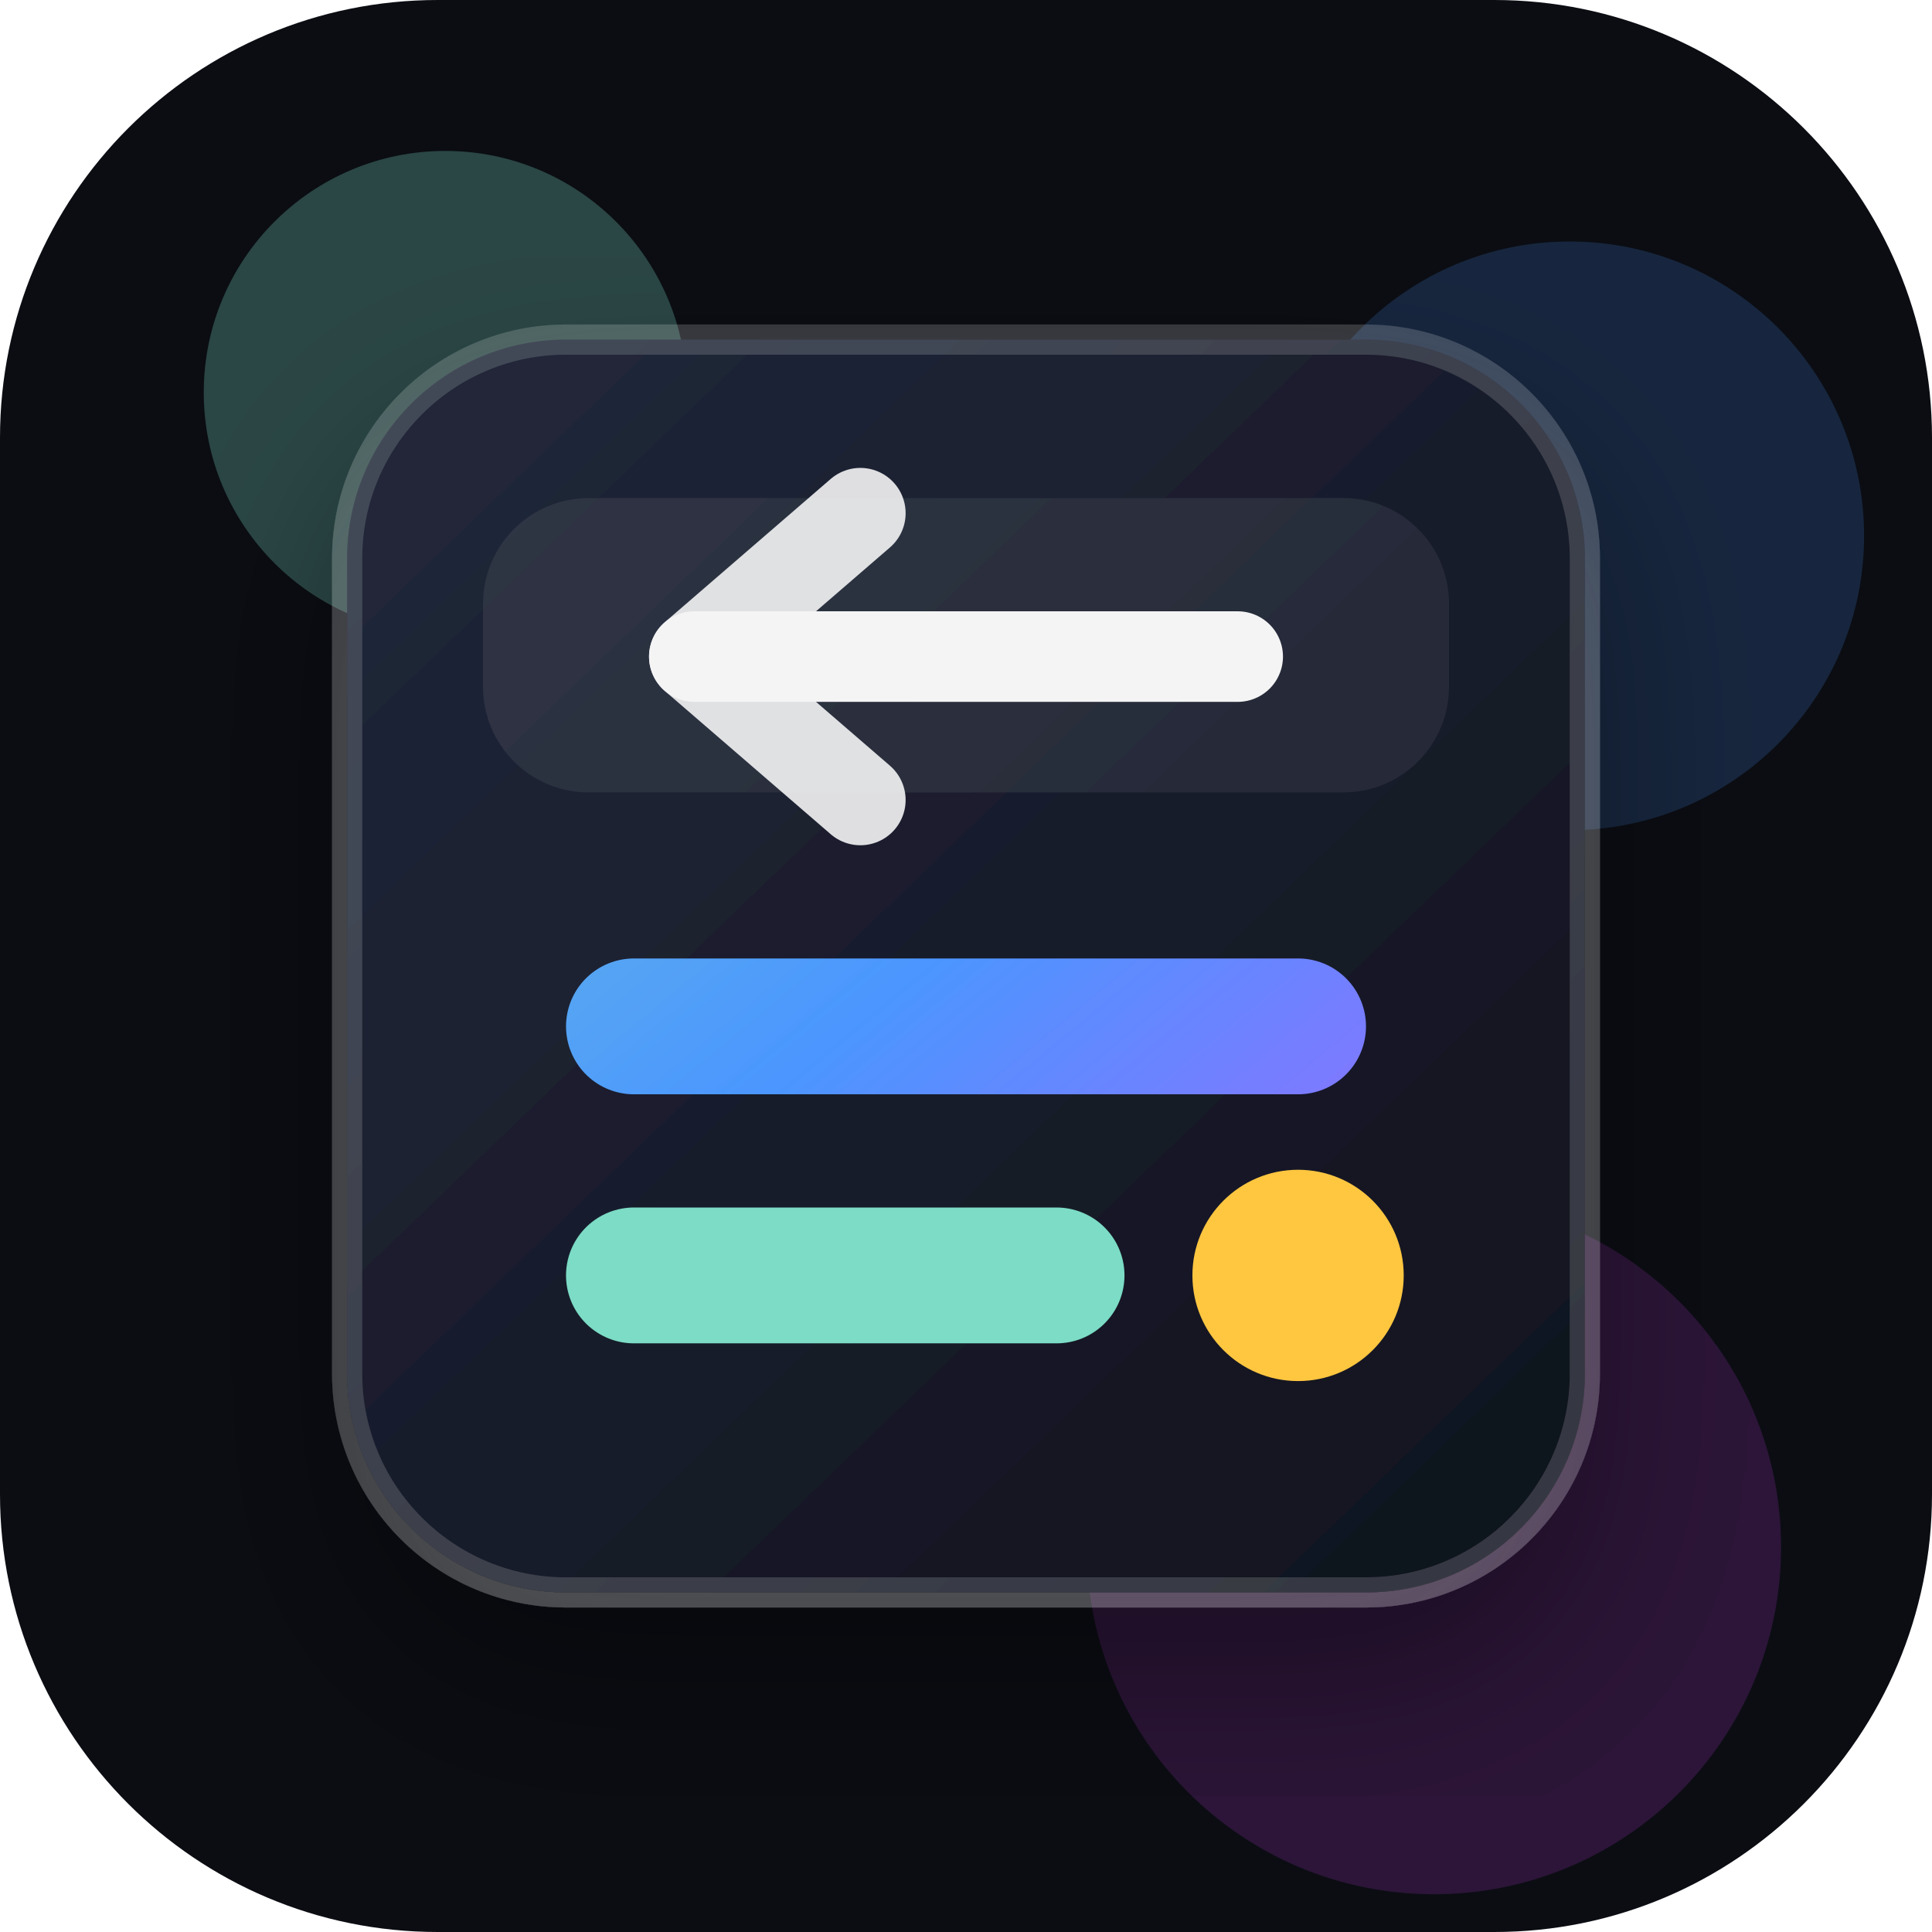
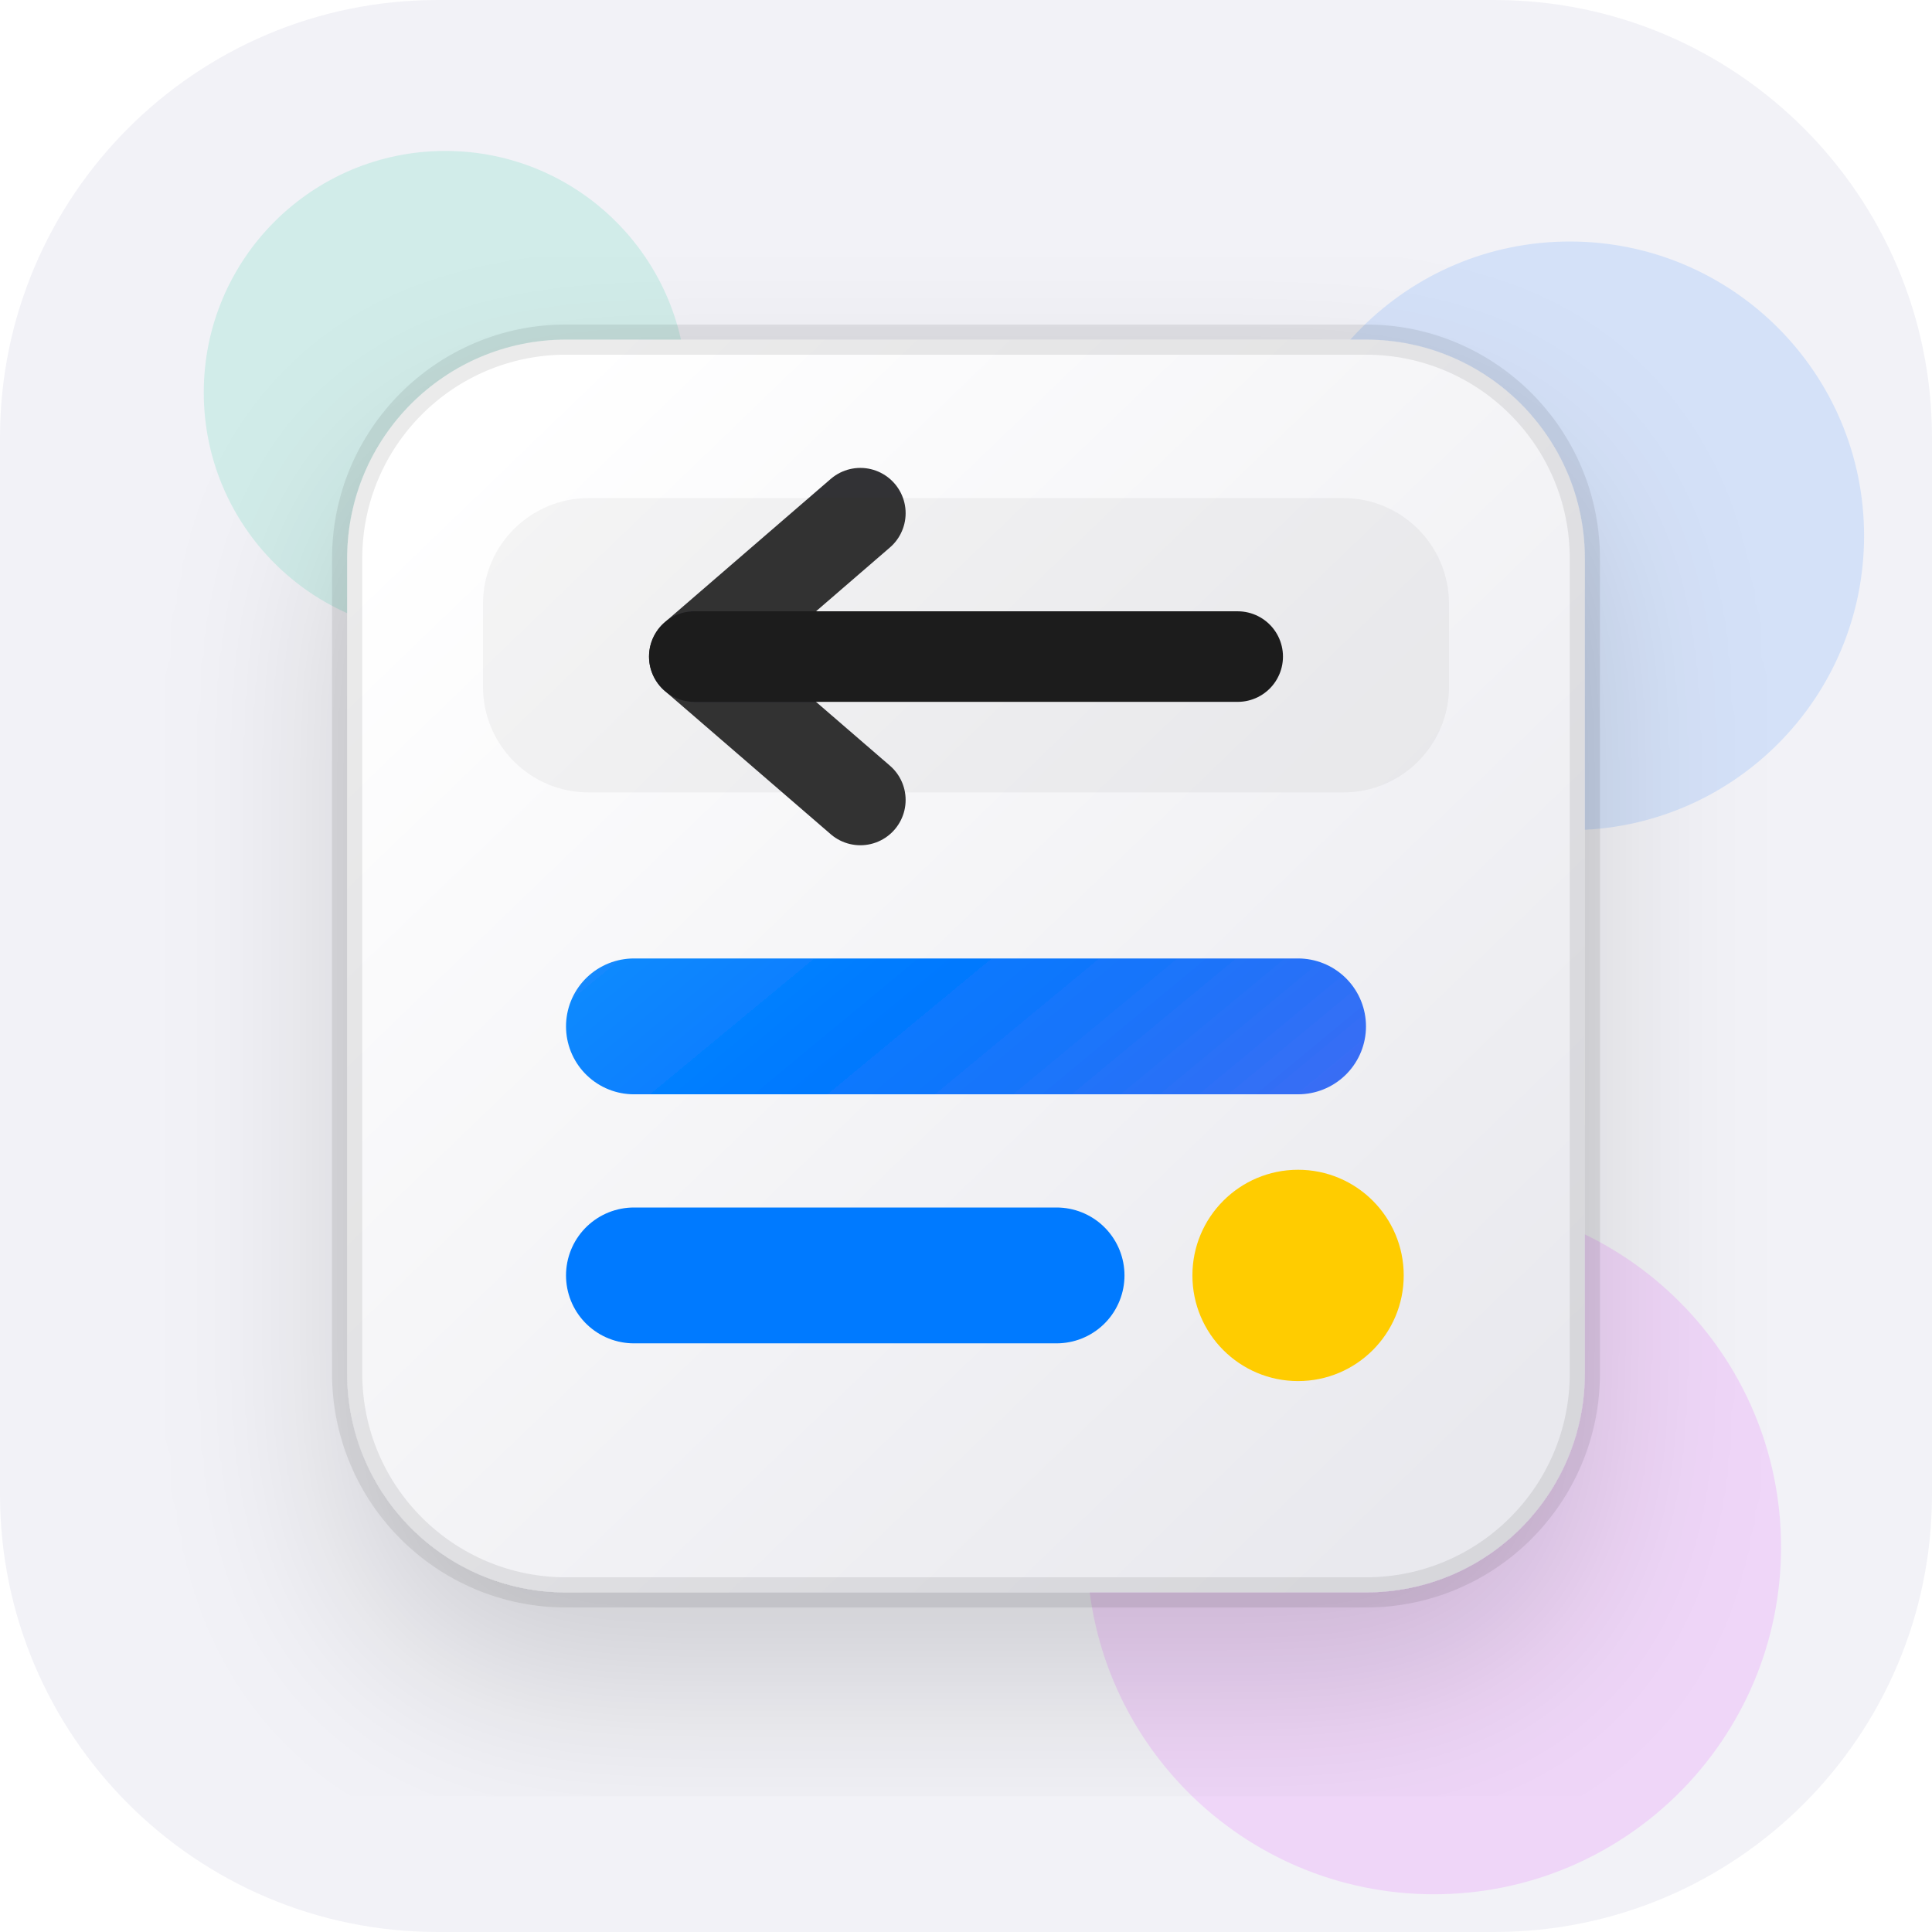
<svg xmlns="http://www.w3.org/2000/svg" viewBox="0 0 512 512">
  <defs>
    <linearGradient id="bg" x1="84" y1="42" x2="438" y2="470" gradientUnits="userSpaceOnUse">
-       <stop offset="0" stop-color="#7bdcc5" />
-       <stop offset="0.48" stop-color="#4b96ff" />
-       <stop offset="1" stop-color="#e040ff" />
+       <stop offset="0" stop-color="#5ac8fa" />
+       <stop offset="0.48" stop-color="#007aff" />
+       <stop offset="1" stop-color="#af52de" />
    </linearGradient>
    <linearGradient id="card" x1="126" y1="120" x2="386" y2="390" gradientUnits="userSpaceOnUse">
-       <stop offset="0" stop-color="#202638" />
-       <stop offset="1" stop-color="#11141f" />
+       <stop offset="0" stop-color="#ffffff" />
+       <stop offset="1" stop-color="#e9e9ee" />
    </linearGradient>
    <filter id="shadow" x="40" y="44" width="432" height="432" filterUnits="userSpaceOnUse">
-       <feDropShadow dx="0" dy="24" stdDeviation="24" flood-color="#05070c" flood-opacity="0.38" />
+       <feDropShadow dx="0" dy="24" stdDeviation="24" flood-color="#000000" flood-opacity="0.15" />
    </filter>
  </defs>
-   <rect width="512" height="512" rx="116" fill="#0b0d13" />
+   <rect width="512" height="512" rx="116" fill="#f2f2f7" />
  <circle cx="118" cy="104" r="64" fill="#7bdcc5" opacity="0.28" />
  <circle cx="416" cy="142" r="78" fill="#4b96ff" opacity="0.18" />
  <circle cx="380" cy="410" r="92" fill="#e040ff" opacity="0.16" />
  <g filter="url(#shadow)">
-     <rect x="92" y="90" width="328" height="332" rx="58" fill="url(#card)" stroke="rgba(255,255,255,0.16)" stroke-width="8" />
-     <rect x="128" y="132" width="256" height="78" rx="28" fill="rgba(255,255,255,0.07)" />
+     <rect x="92" y="90" width="328" height="332" rx="58" fill="url(#card)" stroke="rgba(0,0,0,0.08)" stroke-width="8" />
+     <rect x="128" y="132" width="256" height="78" rx="28" fill="rgba(0,0,0,0.04)" />
    <path d="M168 272h176" stroke="url(#bg)" stroke-width="36" stroke-linecap="round" />
-     <path d="M168 338h112" stroke="#7bdcc5" stroke-width="36" stroke-linecap="round" />
-     <circle cx="344" cy="338" r="28" fill="#ffc640" />
-     <path d="M184 174h144" stroke="#f4f4f5" stroke-width="24" stroke-linecap="round" />
-     <path d="M184 174l44-38m-44 38l44 38" stroke="#f4f4f5" stroke-width="24" stroke-linecap="round" stroke-linejoin="round" opacity="0.9" />
+     <path d="M168 338h112" stroke="#007aff" stroke-width="36" stroke-linecap="round" />
+     <circle cx="344" cy="338" r="28" fill="#ffcc00" />
+     <path d="M184 174h144" stroke="#1c1c1e" stroke-width="24" stroke-linecap="round" />
+     <path d="M184 174l44-38m-44 38l44 38" stroke="#1c1c1e" stroke-width="24" stroke-linecap="round" stroke-linejoin="round" opacity="0.9" />
  </g>
</svg>
